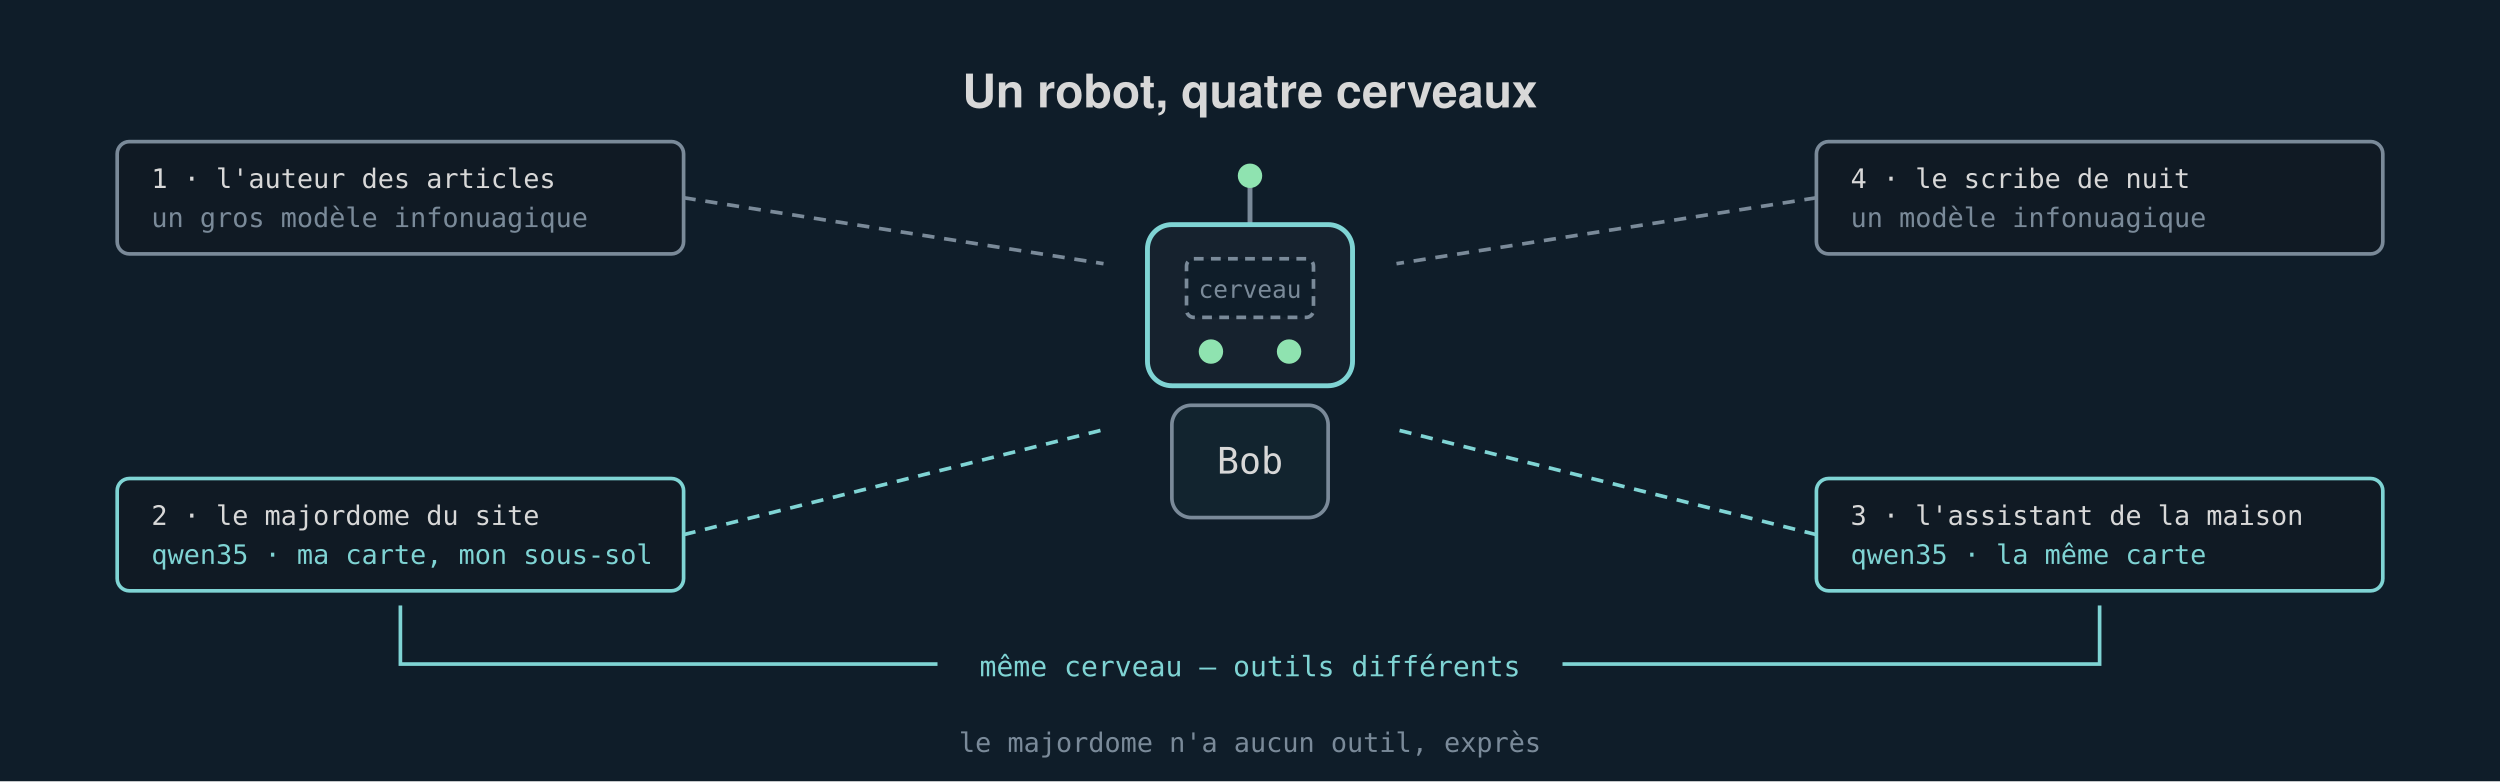
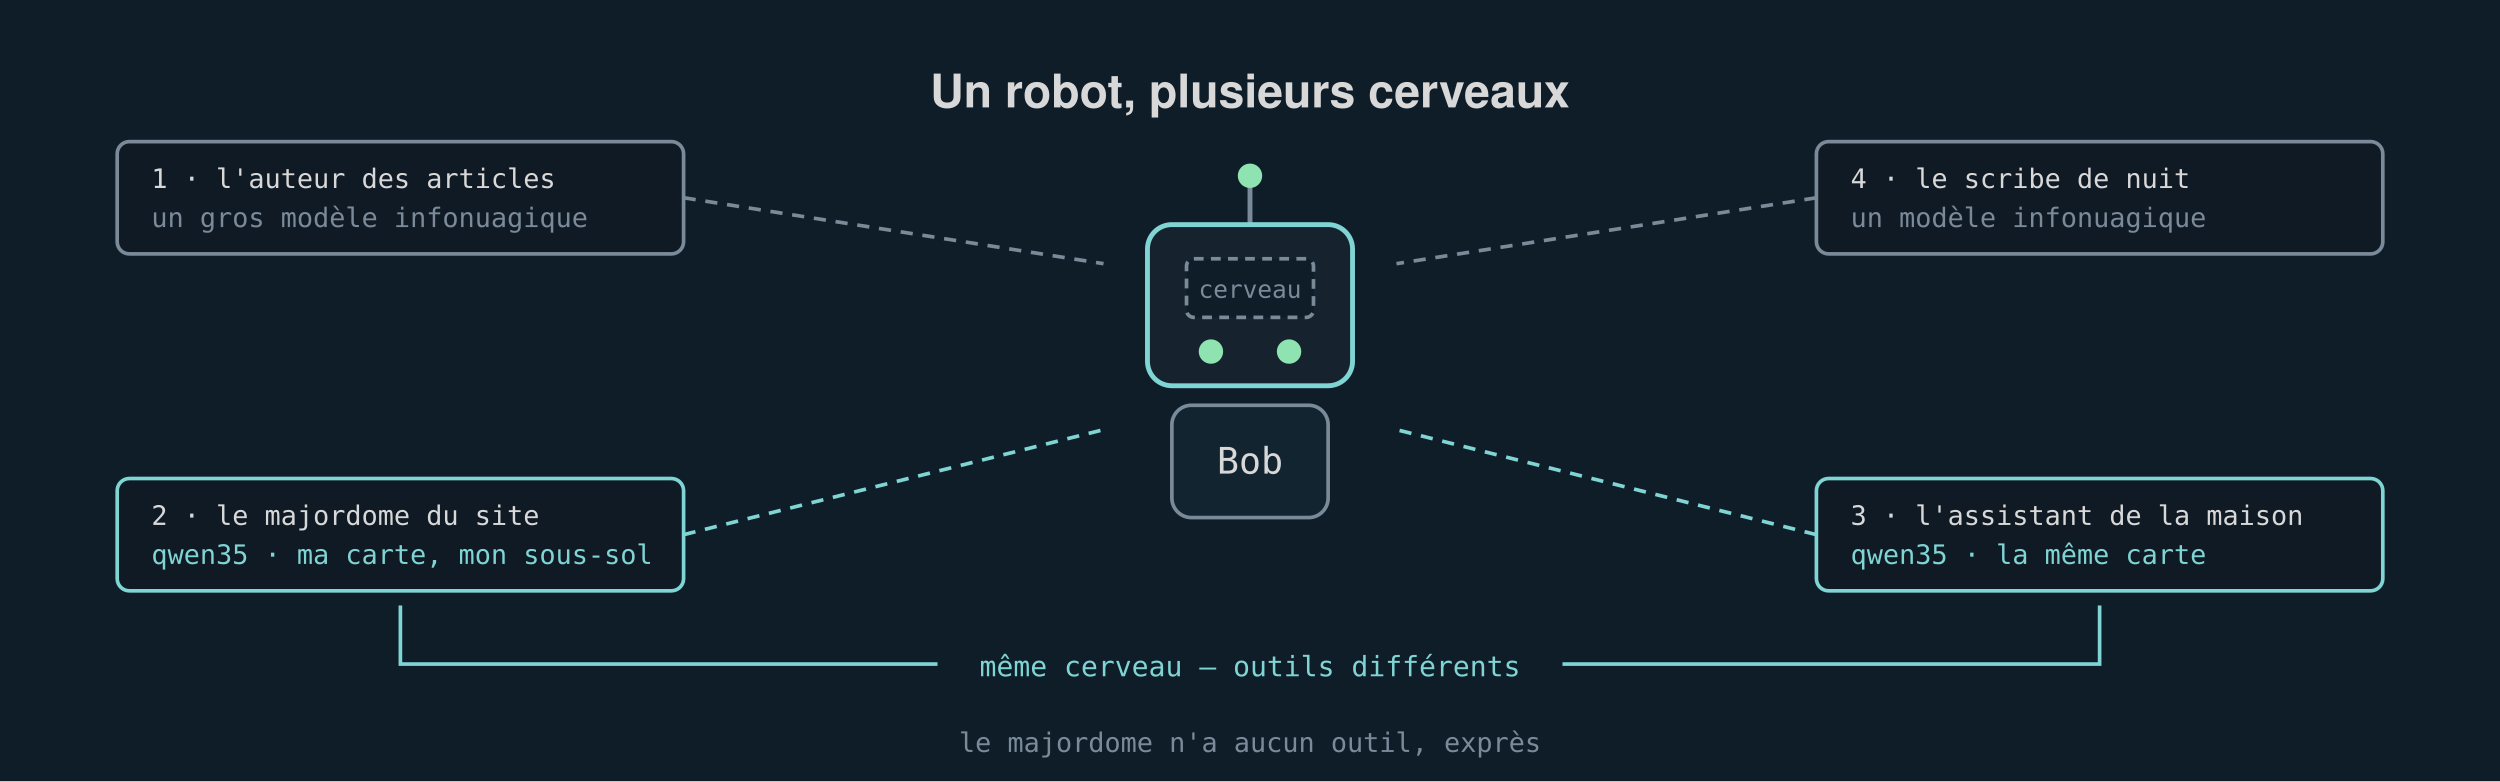
- <svg xmlns="http://www.w3.org/2000/svg" viewBox="0 0 1024 320" font-family="Helvetica, Arial, sans-serif" role="img" aria-label="Illustration : au centre, un robot nommé Bob dont la tête s'ouvre sur un emplacement vide. Quatre cartouches numérotées attendent autour de lui — l'auteur des articles, le majordome du site, l'assistant de la maison, le scribe de nuit. Deux d'entre elles portent la même étiquette de modèle local, reliées par un trait, et ce qui les distingue est indiqué comme étant leurs outils.">
+ <svg xmlns="http://www.w3.org/2000/svg" viewBox="0 0 1024 320" font-family="Helvetica, Arial, sans-serif" role="img" aria-label="Illustration : au centre, un robot nommé Bob dont la tête s'ouvre sur un emplacement vide. Des cartouches numérotées attendent autour de lui — l'auteur des articles, le majordome du site, l'assistant de la maison, le scribe de nuit. Deux d'entre elles portent la même étiquette de modèle local, reliées par un trait, et ce qui les distingue est indiqué comme étant leurs outils.">
  <rect width="1024" height="320" fill="#0f1d29" />
  <g transform="translate(462, 92)">
    <line x1="50" y1="-16" x2="50" y2="0" stroke="#7a8a99" stroke-width="2" />
    <circle cx="50" cy="-20" r="5" fill="#8fe3b0" />
    <rect x="8" y="0" width="84" height="66" rx="10" fill="#16222e" stroke="#7fd4d4" stroke-width="2" />
    <rect x="24" y="14" width="52" height="24" rx="3" fill="#0f1d29" stroke="#7a8a99" stroke-width="1.5" stroke-dasharray="4 3" />
    <text x="50" y="30" text-anchor="middle" font-family="monospace" font-size="10" fill="#7a8a99">cerveau</text>
    <circle cx="34" cy="52" r="5" fill="#8fe3b0" />
    <circle cx="66" cy="52" r="5" fill="#8fe3b0" />
    <rect x="18" y="74" width="64" height="46" rx="8" fill="#12242f" stroke="#7a8a99" stroke-width="1.5" />
    <text x="50" y="102" text-anchor="middle" font-family="monospace" font-size="15" fill="#d8d8d8">Bob</text>
  </g>
  <g font-family="monospace" font-size="11">
    <rect x="48" y="58" width="232" height="46" rx="5" fill="#101a24" stroke="#7a8a99" stroke-width="1.5" />
    <text x="62" y="77" fill="#d8d8d8">1 · l'auteur des articles</text>
    <text x="62" y="93" fill="#7a8a99">un gros modèle infonuagique</text>
    <line x1="280" y1="81" x2="452" y2="108" stroke="#7a8a99" stroke-width="1.5" stroke-dasharray="5 4" />
    <rect x="48" y="196" width="232" height="46" rx="5" fill="#101a24" stroke="#7fd4d4" stroke-width="1.5" />
    <text x="62" y="215" fill="#d8d8d8">2 · le majordome du site</text>
    <text x="62" y="231" fill="#7fd4d4">qwen35 · ma carte, mon sous-sol</text>
    <line x1="280" y1="219" x2="452" y2="176" stroke="#7fd4d4" stroke-width="1.5" stroke-dasharray="5 4" />
    <rect x="744" y="196" width="232" height="46" rx="5" fill="#101a24" stroke="#7fd4d4" stroke-width="1.5" />
    <text x="758" y="215" fill="#d8d8d8">3 · l'assistant de la maison</text>
    <text x="758" y="231" fill="#7fd4d4">qwen35 · la même carte</text>
    <line x1="744" y1="219" x2="572" y2="176" stroke="#7fd4d4" stroke-width="1.5" stroke-dasharray="5 4" />
    <rect x="744" y="58" width="232" height="46" rx="5" fill="#101a24" stroke="#7a8a99" stroke-width="1.5" />
    <text x="758" y="77" fill="#d8d8d8">4 · le scribe de nuit</text>
    <text x="758" y="93" fill="#7a8a99">un modèle infonuagique</text>
    <line x1="744" y1="81" x2="572" y2="108" stroke="#7a8a99" stroke-width="1.5" stroke-dasharray="5 4" />
  </g>
  <path d="M164,248 L164,272 L860,272 L860,248" fill="none" stroke="#7fd4d4" stroke-width="1.5" />
  <rect x="384" y="258" width="256" height="28" rx="4" fill="#0f1d29" />
  <text x="512" y="277" text-anchor="middle" font-family="monospace" font-size="11.5" fill="#7fd4d4">même cerveau — outils différents</text>
-   <text x="512" y="44" text-anchor="middle" font-size="19" font-weight="600" fill="#d8d8d8">Un robot, quatre cerveaux</text>
+   <text x="512" y="44" text-anchor="middle" font-size="19" font-weight="600" fill="#d8d8d8">Un robot, plusieurs cerveaux</text>
  <text x="512" y="308" text-anchor="middle" font-family="monospace" font-size="11" fill="#7a8a99">le majordome n'a aucun outil, exprès</text>
</svg>
